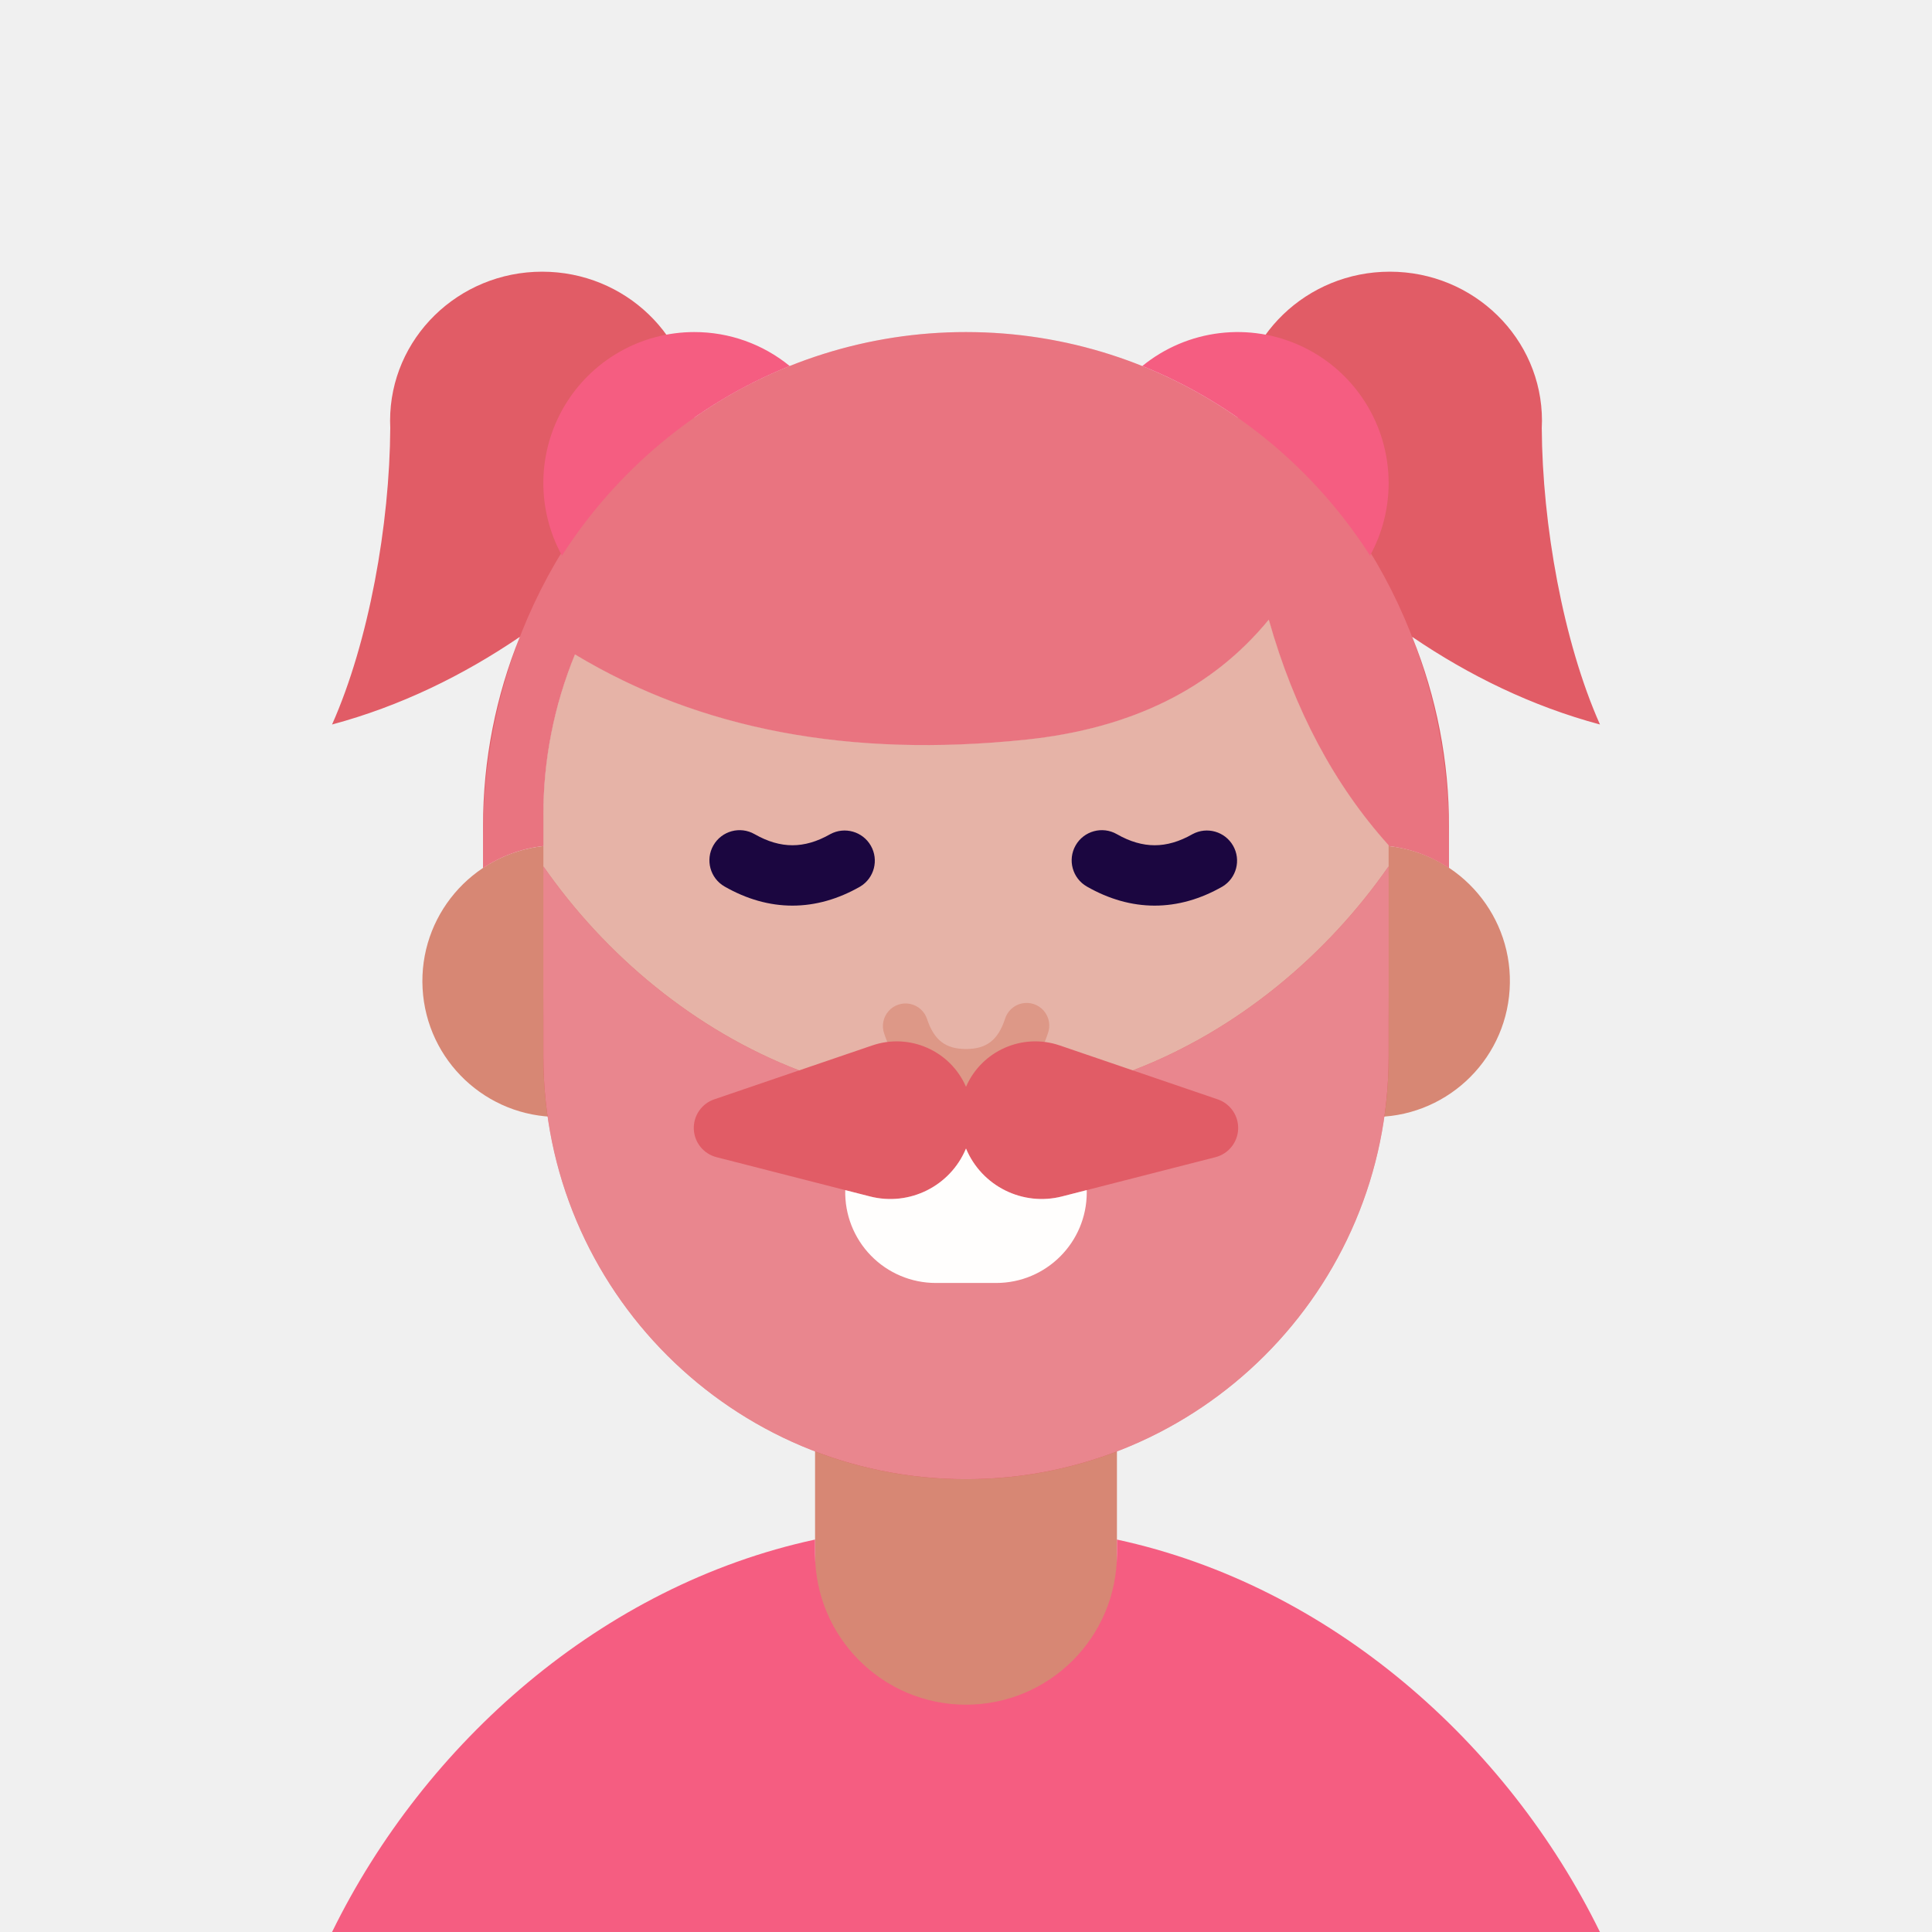
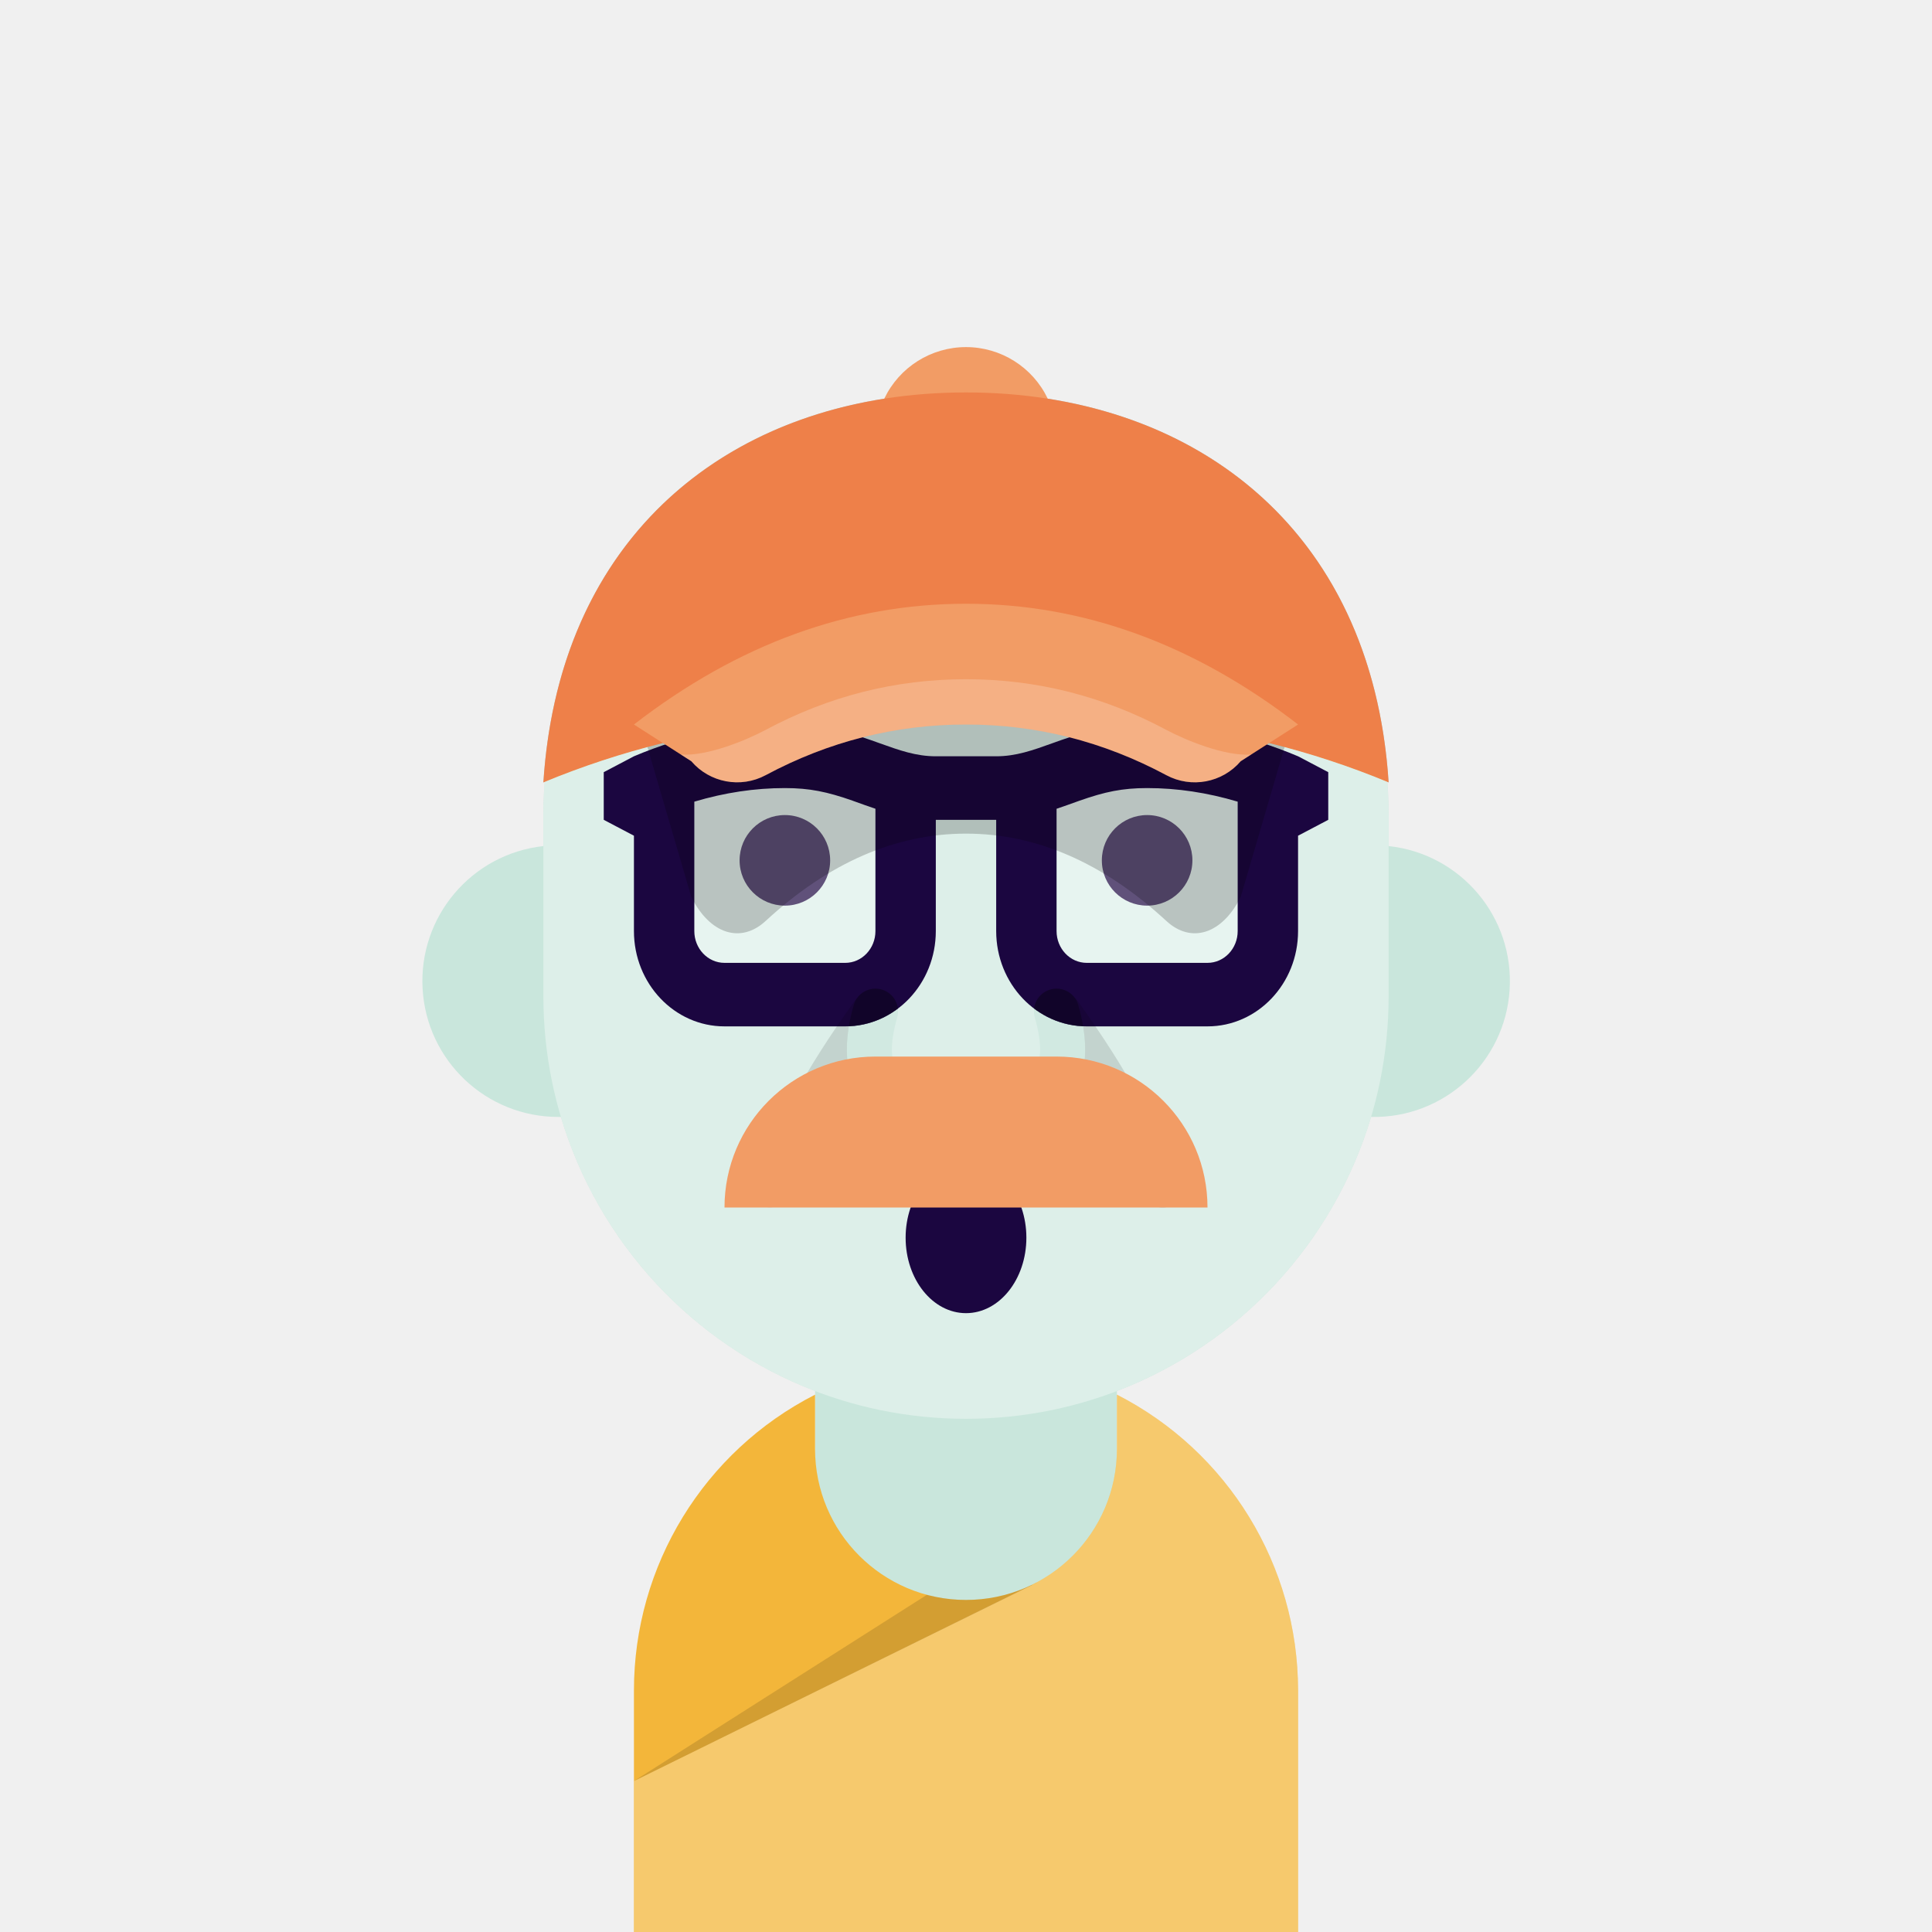
<svg xmlns="http://www.w3.org/2000/svg" viewBox="0 0 64 64" fill="none">
  <mask id="avatarsRadiusMask">
    <rect width="64" height="64" rx="0" ry="0" x="0" y="0" fill="#fff" />
  </mask>
  <g mask="url(#avatarsRadiusMask)">
-     <path d="M37 46.08V52a5 5 0 0 1-10 0v-5.92A14.035 14.035 0 0 1 18.58 37h-.08a4.5 4.5 0 0 1-.5-8.973V27c0-7.732 6.268-14 14-14s14 6.268 14 14v1.027A4.5 4.5 0 0 1 45.42 37 14.035 14.035 0 0 1 37 46.081Z" fill="rgba(215, 135, 116, 1)" />
+     <path d="M37 46.08V52a5 5 0 0 1-10 0v-5.92A14.035 14.035 0 0 1 18.58 37h-.08a4.5 4.5 0 0 1-.5-8.973V27c0-7.732 6.268-14 14-14s14 6.268 14 14v1.027A4.5 4.5 0 0 1 45.42 37 14.035 14.035 0 0 1 37 46.081Z" fill="rgba(201, 230, 220, 1)" />
    <mask id="personas-a" style="mask-type:alpha" maskUnits="userSpaceOnUse" x="14" y="13" width="36" height="44">
      <path d="M37 46.08V52a5 5 0 0 1-10 0v-5.92A14.035 14.035 0 0 1 18.58 37h-.08a4.5 4.5 0 0 1-.5-8.973V27c0-7.732 6.268-14 14-14s14 6.268 14 14v1.027A4.5 4.5 0 0 1 45.42 37 14.035 14.035 0 0 1 37 46.081Z" fill="#fff" />
    </mask>
    <g mask="url(#personas-a)">
      <path d="M32 13c7.732 0 14 6.268 14 14v6c0 7.732-6.268 14-14 14s-14-6.268-14-14v-6c0-7.732 6.268-14 14-14Z" fill="#fff" style="mix-blend-mode:overlay" opacity=".364" />
    </g>
    <g transform="translate(20 24)">
      <g fill="#1B0640">
-         <path d="M3.632 4.004a1 1 0 0 0 .372 1.364C4.734 5.785 5.486 6 6.25 6s1.517-.215 2.246-.632a1 1 0 0 0-.992-1.736C7.066 3.882 6.652 4 6.25 4s-.816-.118-1.254-.368a1 1 0 0 0-1.364.372ZM15.632 4.004a1 1 0 0 0 .372 1.364c.73.417 1.482.632 2.246.632s1.517-.215 2.246-.632a1 1 0 0 0-.992-1.736c-.438.25-.852.368-1.254.368s-.817-.118-1.254-.368a1 1 0 0 0-1.364.372Z" />
+         <path d="M6 6a1.5 1.5 0 1 0 0-3 1.5 1.5 0 0 0 0 3ZM18 6a1.5 1.5 0 1 0 0-3 1.5 1.5 0 0 0 0 3Z" />
      </g>
+       <g opacity=".303" fill="#fff">
+         <path d="M9 2H3v6h6V2ZM21 2h-6v6h6V2Z" />
+       </g>
+       <path fill-rule="evenodd" clip-rule="evenodd" d="M11 1.053h2c.655 0 1.214-.2 1.845-.427C15.659.334 16.59 0 18 0c1.667 0 3.333.35 5 1.053l1 .526v1.579l-1 .526v3.158C23 8.586 21.657 10 20 10h-4c-1.657 0-3-1.414-3-3.158V3.158h-2v3.684C11 8.586 9.657 10 8 10H4c-1.657 0-3-1.414-3-3.158V3.684l-1-.526V1.579l1-.526C2.667.35 4.333 0 6 0c1.409 0 2.341.334 3.155.626.63.226 1.19.427 1.845.427Zm-2.757 1.47C7.399 2.228 6.818 2.106 6 2.106c-.995 0-1.993.15-3 .45v4.287c0 .581.448 1.053 1 1.053h4c.552 0 1-.472 1-1.053V2.791c-.209-.07-.447-.155-.757-.267ZM15 2.792c.209-.07.447-.155.758-.267.843-.297 1.424-.419 2.242-.419.995 0 1.993.15 3 .45v4.287c0 .581-.448 1.053-1 1.053h-4c-.552 0-1-.472-1-1.053V2.791Z" fill="#1B0640" />
    </g>
    <g transform="translate(2 2)">
-       <path d="M39.001 11.836C39.057 9.156 41.291 7 44.04 7c2.783 0 5.04 2.211 5.04 4.94 0 .079-.003.158-.007.237.018 3.201.708 7.08 1.928 9.823-2.256-.606-4.334-1.62-6.22-2.903A16.67 16.67 0 0 1 46 25.382v1.376a4.474 4.474 0 0 0-2-.73V26c-1.807-2.008-3.13-4.5-3.97-7.474-1.87 2.283-4.547 3.607-8.03 3.974-5.832.614-10.817-.327-14.953-2.822A13.958 13.958 0 0 0 16 25v1.027a4.474 4.474 0 0 0-2 .73v-1.375c0-2.227.434-4.35 1.22-6.285C13.334 20.38 11.256 21.394 9 22c1.22-2.743 1.91-6.622 1.928-9.823a5.045 5.045 0 0 1-.006-.238C10.922 9.211 13.178 7 15.96 7c2.748 0 4.982 2.156 5.038 4.836A15.667 15.667 0 0 1 30 9c3.338 0 6.437 1.046 9.001 2.836Z" fill="rgba(225, 92, 102, 1)" />
-       <path d="M39.013 11.582C43.213 14.545 46 19.767 46 25.714v1.044a4.474 4.474 0 0 0-2-.73V26c-1.807-2.008-3.13-4.5-3.97-7.474-1.87 2.283-4.547 3.607-8.03 3.974-5.832.614-10.817-.327-14.953-2.822A13.958 13.958 0 0 0 16 25v1.027a4.474 4.474 0 0 0-2 .73v-1.043c0-5.947 2.788-11.17 6.987-14.132.006.084.01.169.012.254A15.667 15.667 0 0 1 30 9c3.338 0 6.437 1.046 9.001 2.836.002-.085.006-.17.012-.254Z" fill="#fff" style="mix-blend-mode:overlay" opacity=".259" />
-       <path fill-rule="evenodd" clip-rule="evenodd" d="M21 9a5 5 0 0 0-4.385 7.404c1.806-2.818 4.44-5.031 7.546-6.279A4.98 4.98 0 0 0 21 9Zm23 5a5 5 0 0 0-8.16-3.875c3.106 1.248 5.739 3.46 7.545 6.279A4.978 4.978 0 0 0 44 14Z" fill="#F55D81" />
+       <path opacity=".203" d="M30 17.002c3.881 0 7.548-.376 11 4.218l-1.9 6.492c-.611 1.228-1.636 1.559-2.463.796-2.09-1.929-4.302-2.893-6.637-2.893s-4.547.964-6.637 2.893c-.827.763-1.851.432-2.462-.796L19 21.22c3.452-4.594 7.119-4.218 11-4.218Z" fill="#000" />
+       <path d="M27.292 11.207a3 3 0 0 1 5.416 0c6.1.957 10.809 5.235 11.292 12.71a27.697 27.697 0 0 0-3.96-1.302l-.94.602a2 2 0 0 1-2.463.462C34.547 22.559 32.335 22 30 22s-4.547.56-6.637 1.679a2 2 0 0 1-2.462-.462l-.94-.602A27.697 27.697 0 0 0 16 23.918c.483-7.476 5.192-11.754 11.292-12.711Z" fill="#F29C65" />
+       <path d="M19.96 22.615A27.697 27.697 0 0 0 16 23.918C16.553 15.367 22.632 11 30 11s13.447 4.368 14 12.918a27.697 27.697 0 0 0-3.96-1.303L41 22c-3.452-2.667-7.119-4-11-4-3.881 0-7.548 1.333-11 4l.96.615Z" fill="#000" style="mix-blend-mode:overlay" opacity=".279" />
+       <path d="m39.448 22.994-.349.223a2 2 0 0 1-2.462.462C34.547 22.559 32.335 22 30 22s-4.547.56-6.637 1.679a2 2 0 0 1-2.462-.462l-.349-.223c.866.068 2.183-.479 2.811-.815 2.09-1.12 4.302-1.679 6.637-1.679s4.547.56 6.637 1.679c.628.336 1.945.883 2.811.815Z" fill="#fff" style="mix-blend-mode:lighten" opacity=".203" />
    </g>
    <g transform="translate(11 44)">
-       <path d="M16 7v.47a5 5 0 1 0 10 0V7c7.063 1.523 12.93 6.735 16 13H0C3.07 13.735 8.937 8.523 16 7Z" fill="rgba(245, 93, 129, 1)" />
+       <path d="M32 20H10v-8a11 11 0 0 1 6-9.8V4a5 5 0 0 0 10 0V2.2a11 11 0 0 1 6 9.8v8Z" fill="rgba(243, 182, 58, 1)" />
+       <mask id="bodySmall-a" style="mask-type:alpha" maskUnits="userSpaceOnUse" x="10" y="2" width="22" height="18">
+         <path d="M32 20H10v-8a11 11 0 0 1 6-9.8V4a5 5 0 0 0 10 0V2.2a11 11 0 0 1 6 9.8v8Z" fill="#fff" />
+       </mask>
+       <g mask="url(#bodySmall-a)">
+         <path opacity=".136" d="M20.617 8.25 22 8l1.207.5L10 15l10.617-6.75Z" fill="#000" />
+         <path d="M21 1h11v47H10V15l13.345-6.578L21 1Z" fill="#fff" style="mix-blend-mode:overlay" opacity=".261" />
+       </g>
    </g>
    <g transform="translate(23 36)">
      <ellipse cx="9" cy="5" rx="2" ry="2.5" fill="#1B0640" />
    </g>
    <g>
      <g transform="translate(24 28)">
-         <path d="M5.289 6.237a.75.75 0 1 1 1.423-.474c.233.699.617.987 1.288.987s1.056-.288 1.289-.987a.75.75 0 1 1 1.422.474C10.278 7.538 9.33 8.25 8 8.25s-2.278-.712-2.711-2.013Z" fill="#000" style="mix-blend-mode:overlay" opacity=".36" />
+         <path opacity=".119" fill-rule="evenodd" clip-rule="evenodd" d="M11.721 5.294c.21.736.273 1.39.195 1.955.349.543.643 1.041.883 1.493.447.843.86 1.817 1.238 2.92a.5.5 0 1 0 .946-.324 21.232 21.232 0 0 0-1.3-3.065c-.473-.89-1.137-1.934-1.996-3.135a.499.499 0 0 0-.099-.104c.06.075.105.162.133.26Zm-7.442 0a.748.748 0 0 1 .115-.237.502.502 0 0 0-.071.08C3.464 6.34 2.799 7.384 2.328 8.274a21.224 21.224 0 0 0-1.301 3.065.5.5 0 0 0 .946.324 20.24 20.24 0 0 1 1.238-2.92c.238-.448.53-.942.875-1.48-.08-.568-.019-1.227.193-1.968Z" fill="#000" />
+         <path d="M5.206 4.779a.75.75 0 0 0-.927.515c-.212.741-.274 1.4-.193 1.968C4.314 8.866 5.68 9.75 8 9.75c2.328 0 3.693-.888 3.916-2.501.078-.565.015-1.22-.195-1.955a.749.749 0 0 0-.927-.515.75.75 0 0 0-.515.927C10.802 7.536 10.19 8.25 8 8.25s-2.802-.713-2.279-2.544a.75.75 0 0 0-.515-.927Z" fill="#000" style="mix-blend-mode:overlay" opacity=".36" />
      </g>
    </g>
    <g>
      <g transform="translate(14 26)">
-         <path d="m12.473 9.458 2.423-.827A2.504 2.504 0 0 1 18 10.001a2.504 2.504 0 0 1 3.104-1.37l2.423.827c3.466-1.33 6.425-3.817 8.47-6.756C31.999 2.8 32 2.9 32 3v6c0 7.732-6.268 14-14 14S4 16.732 4 9V3c0-.1.001-.2.003-.298 2.045 2.94 5.004 5.425 8.47 6.756Z" fill="rgba(225, 92, 102, 1)" />
-         <mask id="facialHairBeardMustache-a" style="mask-type:alpha" maskUnits="userSpaceOnUse" x="4" y="2" width="28" height="21">
-           <path d="m12.473 9.458 2.423-.827A2.504 2.504 0 0 1 18 10.001a2.504 2.504 0 0 1 3.104-1.37l2.423.827c3.466-1.33 6.425-3.817 8.47-6.756C31.999 2.8 32 2.9 32 3v6c0 7.732-6.268 14-14 14S4 16.732 4 9V3c0-.1.001-.2.003-.298 2.045 2.94 5.004 5.425 8.47 6.756Z" fill="#fff" />
-         </mask>
-         <g mask="url(#facialHairBeardMustache-a)">
-           <path d="M32 9V3c0-.1-.001-.2-.003-.298-2.045 2.94-5.004 5.425-8.47 6.756l2.812.96a1 1 0 0 1-.075 1.915l-5.081 1.3A2.715 2.715 0 0 1 18 12.046a2.718 2.718 0 0 1-3.183 1.587l-5.081-1.3a1 1 0 0 1-.075-1.916l2.812-.96c-3.466-1.33-6.425-3.816-8.47-6.755C4.001 2.8 4 2.9 4 3v6c0 7.732 6.268 14 14 14s14-6.268 14-14Z" fill="#fff" style="mix-blend-mode:overlay" opacity=".26" />
-           <path d="M22 13.424v.076a3 3 0 0 1-3 3h-2a3 3 0 0 1-3-3.076l.817.209A2.715 2.715 0 0 0 18 12.046a2.718 2.718 0 0 0 3.183 1.587l.816-.209Z" fill="#FFFEFD" />
-         </g>
+         <path d="M10 14a5 5 0 0 1 5-5h6a5 5 0 0 1 5 5H10Z" fill="rgba(242, 156, 101, 1)" />
      </g>
    </g>
  </g>
</svg>
